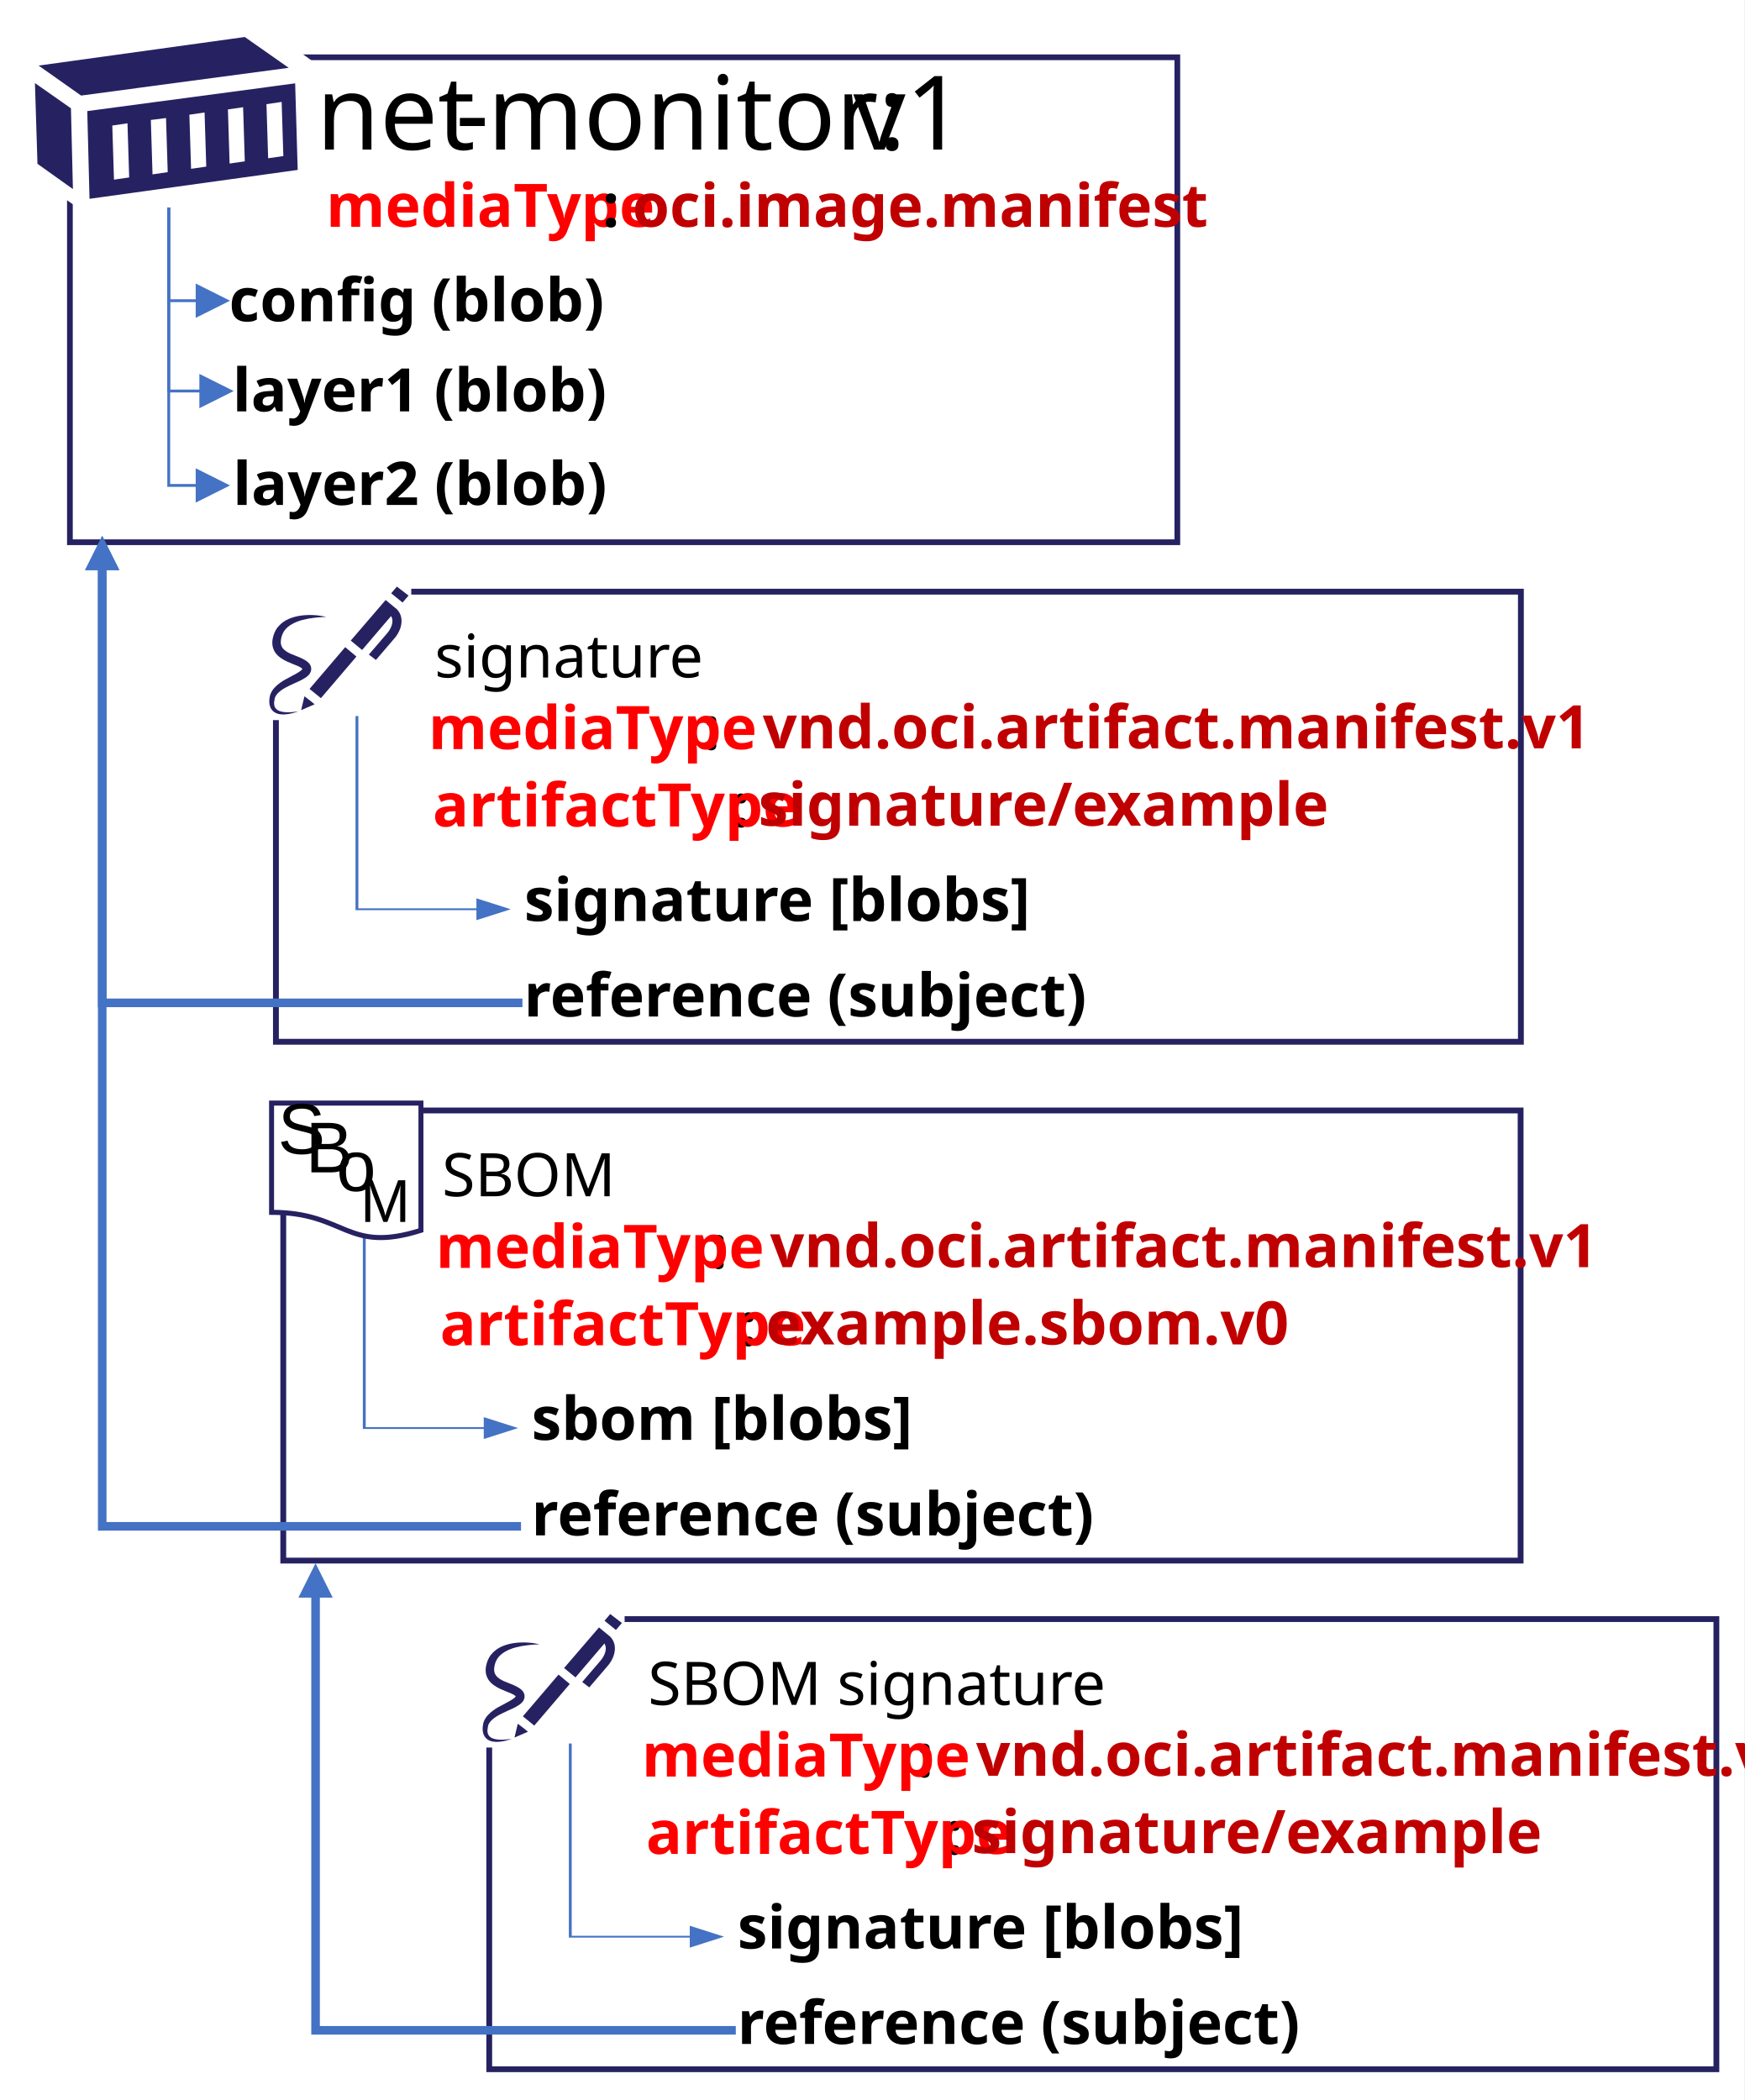
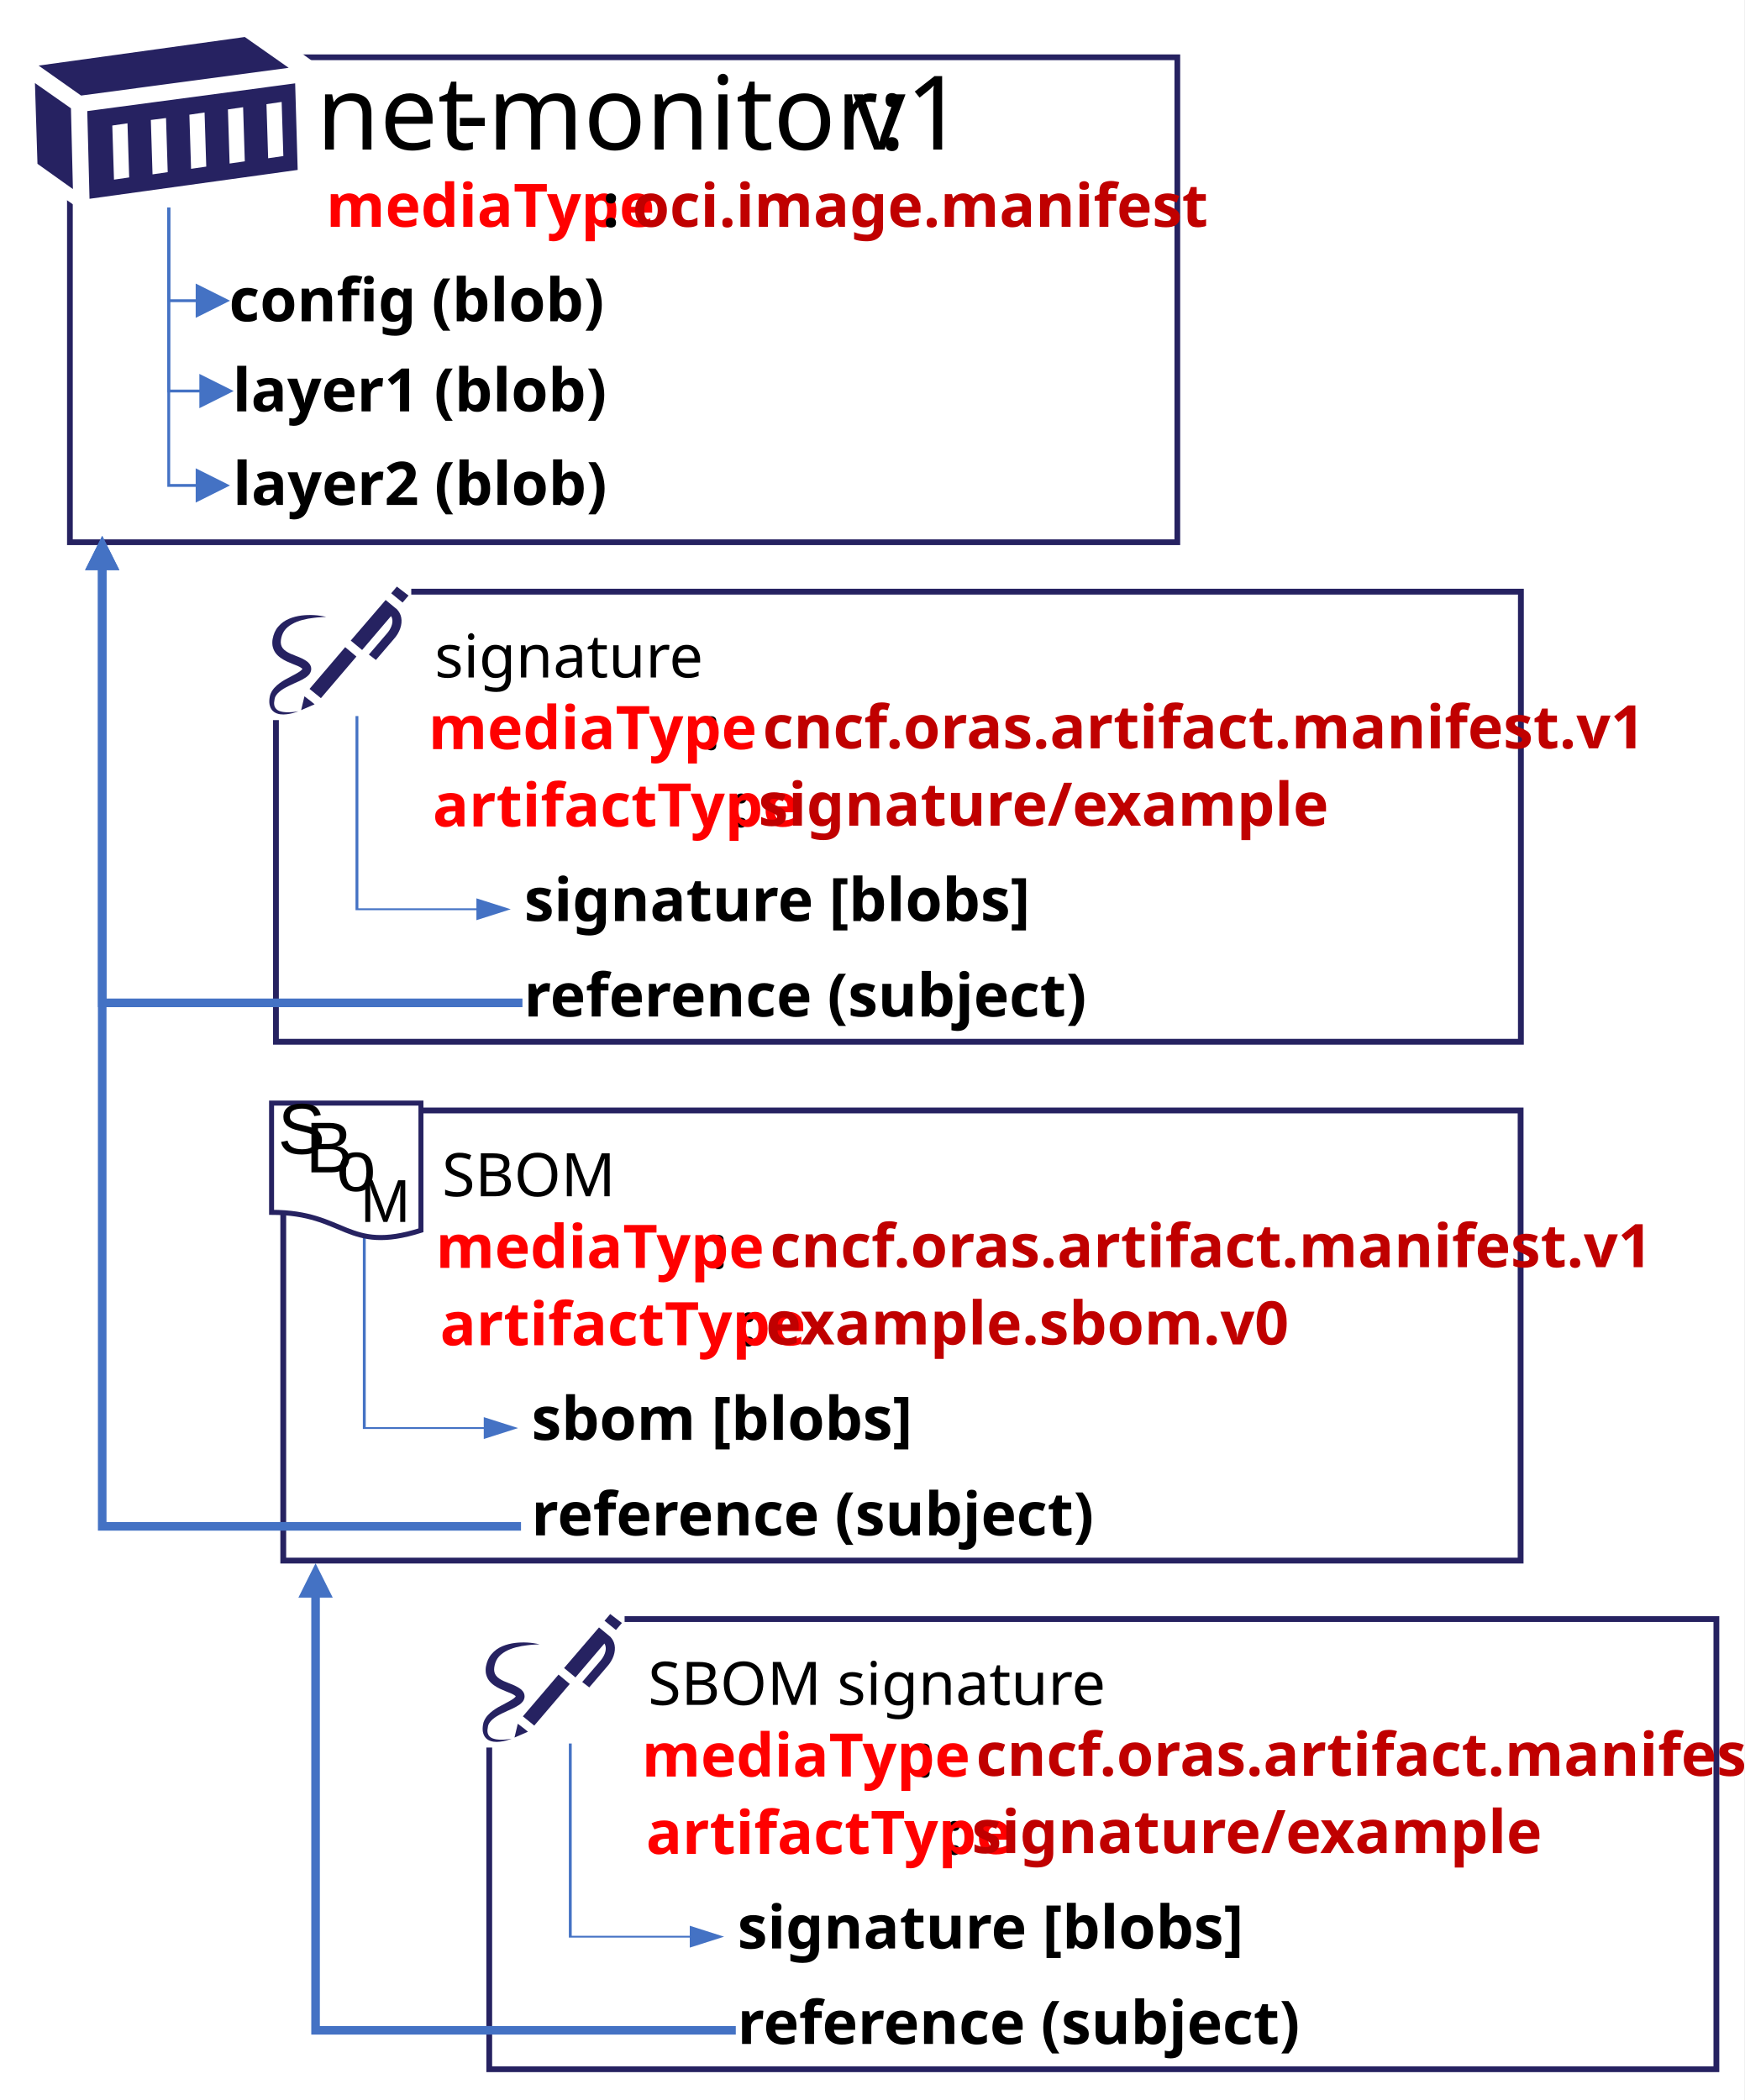
<svg xmlns="http://www.w3.org/2000/svg" width="107.516mm" height="129.47mm" viewBox="0 0 107.516 129.47" version="1.1" id="svg225314">
  <defs id="defs225311">
    <clipPath id="clip0-3-3">
      <rect x="591" y="357" width="33" height="33" id="rect213665-8" />
    </clipPath>
    <clipPath id="clip4-2">
      <rect x="575" y="162" width="33" height="33" id="rect9549-9" />
    </clipPath>
    <clipPath id="clip5-3">
      <rect x="575" y="162" width="33" height="33" id="rect9552-7" />
    </clipPath>
    <clipPath id="clip6-3">
      <rect x="574" y="162" width="35" height="33" id="rect9555-5" />
    </clipPath>
    <clipPath id="clip7-2">
      <rect x="574" y="162" width="35" height="33" id="rect9558-1" />
    </clipPath>
    <clipPath id="clip8-5">
      <rect x="574" y="162" width="34" height="33" id="rect9561-2" />
    </clipPath>
    <clipPath id="clip9-3">
      <rect x="574" y="162" width="34" height="33" id="rect9564-2" />
    </clipPath>
    <clipPath id="clip10-6">
      <rect x="574" y="162" width="34" height="33" id="rect9567-6" />
    </clipPath>
    <clipPath id="clip11-9">
      <rect x="574" y="162" width="34" height="33" id="rect9570-1" />
    </clipPath>
    <clipPath id="clip4">
      <rect x="575" y="162" width="33" height="33" id="rect9549" />
    </clipPath>
    <clipPath id="clip5">
      <rect x="575" y="162" width="33" height="33" id="rect9552" />
    </clipPath>
    <clipPath id="clip6">
      <rect x="574" y="162" width="35" height="33" id="rect9555" />
    </clipPath>
    <clipPath id="clip7">
      <rect x="574" y="162" width="35" height="33" id="rect9558" />
    </clipPath>
    <clipPath id="clip8">
      <rect x="574" y="162" width="34" height="33" id="rect9561" />
    </clipPath>
    <clipPath id="clip9">
      <rect x="574" y="162" width="34" height="33" id="rect9564" />
    </clipPath>
    <clipPath id="clip10">
      <rect x="574" y="162" width="34" height="33" id="rect9567" />
    </clipPath>
    <clipPath id="clip11">
      <rect x="574" y="162" width="34" height="33" id="rect9570" />
    </clipPath>
    <clipPath id="clip1">
      <rect x="518" y="30" width="62" height="42" id="rect9540" />
    </clipPath>
    <clipPath id="clip2">
      <rect x="518" y="30" width="62" height="42" id="rect9543" />
    </clipPath>
    <clipPath id="clip3">
      <rect x="518" y="20" width="62" height="62" id="rect9546" />
    </clipPath>
    <clipPath id="clip0">
      <rect x="915" y="110" width="107" height="241" id="rect226414" />
    </clipPath>
  </defs>
  <g id="layer1" transform="translate(-38.42966,-33.1641)">
    <rect x="38.43" y="33.164" width="107.516" height="129.47" fill="#ffffff" id="rect9575-4" style="stroke-width:0.376" />
    <g id="g223821" transform="matrix(0.2645833,0,0,0.2645833,-135.9638,106.912)">
      <path d="M 773.107,98.543 H 1058.999 V 203.434 H 773.107 Z" stroke="#262261" stroke-width="1.35" stroke-miterlimit="8" fill="#ffffff" fill-rule="evenodd" id="path9619-7" />
      <g clip-path="url(#clip4-2)" id="g9647" transform="translate(196.6422,-65.46528)">
        <g clip-path="url(#clip5-3)" id="g9645">
          <g clip-path="url(#clip6-3)" id="g9643">
            <g clip-path="url(#clip7-2)" id="g9641">
              <path d="m 183.097,267.726 h 34.064 v 31.935 h -34.064 z" fill="#ffffff" transform="matrix(1.00067,0,0,1,391.237,-105.726)" id="path9621" />
              <g clip-path="url(#clip8-5)" id="g9639">
                <g clip-path="url(#clip9-3)" id="g9637">
                  <g clip-path="url(#clip10-6)" id="g9635">
                    <g clip-path="url(#clip11-9)" id="g9633">
                      <path d="m 19.754,16.335 -2.49,-2.191 -7.902,9.728 2.523,2.158 z" fill="#262261" transform="matrix(1.05141,0,0,1,574.456,162.796)" id="path9623" />
                      <path d="M 9.562,26.66 8.234,25.598 7.503,28.818 10.491,27.457 Z" fill="#262261" transform="matrix(1.05141,0,0,1,574.456,162.796)" id="path9625" />
                      <path d="M 27.457,1.594 29.98,3.752 31.308,2.125 28.718,0.033 Z" fill="#262261" transform="matrix(1.05141,0,0,1,574.456,162.796)" id="path9627" />
                      <path d="m 22.51,15.87 1.561,1.262 3.951,-4.847 C 29.349,10.757 29.98,8.831 29.681,7.238 29.549,6.507 29.216,5.877 28.752,5.345 l -2.523,-2.191 -7.736,9.462 2.523,2.191 6.408,-7.902 c 0.133,0.199 0.232,0.432 0.266,0.697 0.199,0.996 -0.299,2.324 -1.195,3.386 z" fill="#262261" transform="matrix(1.05141,0,0,1,574.456,162.796)" id="path9629" />
                      <path d="m 1.693,25.93 c 0.066,-0.166 0.133,-0.332 0.232,-0.498 0.199,-0.332 0.432,-0.598 0.73,-0.863 0.564,-0.531 1.295,-0.963 2.058,-1.361 0.764,-0.398 1.56,-0.763 2.39,-1.162 0.398,-0.199 0.83,-0.432 1.262,-0.731 0.232,-0.133 0.432,-0.299 0.664,-0.531 0.232,-0.232 0.465,-0.498 0.598,-0.93 0.166,-0.398 0.133,-0.93 0,-1.295 C 9.495,18.161 9.23,17.862 8.997,17.629 8.499,17.198 8.034,16.965 7.603,16.733 6.74,16.301 5.91,16.036 5.146,15.671 4.416,15.305 3.785,14.907 3.42,14.376 3.054,13.878 2.922,13.214 3.021,12.483 3.121,11.72 3.353,10.989 3.752,10.358 4.582,9.097 6.142,8.267 7.802,7.802 8.632,7.57 9.495,7.404 10.392,7.304 10.823,7.238 11.288,7.204 11.72,7.171 12.151,7.138 12.616,7.105 13.081,7.105 11.288,6.64 9.429,6.54 7.57,6.773 6.64,6.906 5.71,7.138 4.814,7.537 3.918,7.935 3.088,8.533 2.424,9.363 2.092,9.761 1.826,10.226 1.627,10.691 c -0.199,0.498 -0.332,0.963 -0.432,1.494 -0.1,0.531 -0.1,1.062 -0.033,1.627 0.1,0.564 0.299,1.129 0.631,1.627 0.332,0.498 0.73,0.863 1.162,1.195 0.432,0.332 0.863,0.564 1.295,0.797 0.863,0.431 1.726,0.763 2.49,1.095 0.365,0.166 0.697,0.365 0.896,0.531 0.1,0.066 0.133,0.133 0.133,0.166 0,0.033 0,0 0,0 0,0 -0.033,0.1 -0.133,0.199 -0.1,0.1 -0.232,0.199 -0.365,0.332 -0.299,0.232 -0.664,0.431 -1.029,0.664 -0.764,0.432 -1.56,0.863 -2.357,1.328 -0.797,0.498 -1.594,1.062 -2.258,1.826 -0.332,0.365 -0.631,0.83 -0.83,1.295 -0.1,0.232 -0.199,0.498 -0.232,0.764 -0.066,0.266 -0.066,0.498 -0.1,0.73 -0.033,0.498 -0.033,0.996 0.133,1.527 0.133,0.498 0.432,0.996 0.863,1.328 0.432,0.332 0.93,0.498 1.394,0.564 0.498,0.066 0.963,0.066 1.428,0 C 5.212,29.681 6.076,29.416 6.906,29.084 6.009,29.25 5.113,29.349 4.25,29.316 3.818,29.283 3.386,29.25 2.988,29.117 2.59,29.017 2.224,28.818 1.992,28.552 1.494,28.054 1.428,27.258 1.594,26.461 c 0,-0.133 0.066,-0.365 0.1,-0.531 z" fill="#262261" transform="matrix(1.05141,0,0,1,574.456,162.796)" id="path9631" />
                    </g>
                  </g>
                </g>
              </g>
            </g>
          </g>
        </g>
      </g>
      <text font-family="Calibri, Calibri_MSFontService, sans-serif" font-weight="400" font-size="14px" id="text9657-4" x="810.1" y="118.535">SBOM signature</text>
      <path d="m 821.154,172.762 h -29.5 v -45.232 h 0.666 v 45.02 l -0.333,-0.213 h 29.167 z m -1.333,-2.761 8,2.549 -8,2.549 z" fill="#4472c4" id="path9659-2" style="stroke-width:0.798" />
      <text xml:space="preserve" style="font-style:normal;font-weight:normal;font-size:40px;line-height:1.25;font-family:sans-serif;fill:#000000;fill-opacity:1;stroke:none" x="916.951" y="209.636" id="text13215-5">
        <tspan id="tspan13213-0" x="916.951" y="209.636"> </tspan>
      </text>
      <text font-family="Calibri, Calibri_MSFontService, sans-serif" font-weight="400" font-size="14px" id="text75456-7-31" x="791.782" y="175.299">
        <tspan font-size="14px" x="830.949" y="175.299" id="tspan75448-7-1" style="font-weight:bold">signature [blobs]</tspan>
      </text>
      <text font-family="Calibri, Calibri_MSFontService, sans-serif" font-weight="400" font-size="14px" id="text75456-7-6-41" x="791.75" y="197.547">
        <tspan font-size="14px" x="830.916" y="197.547" id="tspan75448-7-2-9" style="font-weight:bold">reference (subject)</tspan>
      </text>
      <g id="g202427-7" transform="translate(190.5331,-58.84173)">
        <text fill="#ff0000" font-family="Calibri, Calibri_MSFontService, sans-serif" font-weight="700" font-size="14px" id="text9617-2-6-4" x="624.639" y="212.201">
          <tspan fill="#000000" font-size="14px" x="688.972" y="212.201" id="tspan9613-6-8-3">:</tspan>
        </text>
        <text fill="#ff0000" font-family="Calibri, Calibri_MSFontService, sans-serif" font-weight="700" font-size="14px" id="text9617-2-8-2" x="619.083" y="212.093">artifactType<tspan fill="#000000" font-size="14px" x="683.416" y="212.093" id="tspan9613-6-2-2" />
        </text>
        <text fill="#ff0000" font-family="Calibri, Calibri_MSFontService, sans-serif" font-weight="700" font-size="14px" id="text9617-2-8-9-0" x="623.649" y="211.915">
          <tspan fill="#c00000" font-size="14px" x="694.982" y="211.915" id="tspan9615-5-0-7-8">signature/example</tspan>
        </text>
      </g>
      <g id="g202427-6-8" transform="translate(189.547,-76.86281)">
        <text fill="#ff0000" font-family="Calibri, Calibri_MSFontService, sans-serif" font-weight="700" font-size="14px" id="text9617-2-6-3-9" x="618.639" y="212.201">
          <tspan fill="#000000" font-size="14px" x="682.972" y="212.201" id="tspan9613-6-8-2-9">:</tspan>
        </text>
        <text fill="#ff0000" font-family="Calibri, Calibri_MSFontService, sans-serif" font-weight="700" font-size="14px" id="text9617-2-8-5-09" x="619.083" y="212.093">mediaType</text>
        <text fill="#ff0000" font-family="Calibri, Calibri_MSFontService, sans-serif" font-weight="700" font-size="14px" id="text9617-2-8-9-9-1" x="625.649" y="211.915">
-           <tspan fill="#c00000" font-size="14px" x="696.982" y="211.915" id="tspan9615-5-0-7-0-1">vnd.oci.artifact.manifest.v1</tspan>
+           <tspan fill="#c00000" font-size="14px" x="696.982" y="211.915" id="tspan9615-5-0-7-0-1">cncf.oras.artifact.manifest.v1</tspan>
        </text>
      </g>
    </g>
    <path d="m 67.763,101.231 3.463,2.499 c 0.048,2.236 0.094,4.471 0.143,6.707 l -15.201,1.907 -3.041,-2.104 c -0.048,-2.279 0.046,-4.822 0,-7.101 z" fill="#ffffff" fill-rule="evenodd" id="path9587" style="stroke-width:0.265" />
    <path d="M 83.785,158.601 H 57.617 v -27.294 h 0.529 v 27.029 L 57.881,158.072 h 25.904 z m -26.962,-26.941 1.058,-2.117 1.058,2.117 z" fill="#4472c4" id="path9679" style="stroke-width:0.265" />
    <g id="g222114" transform="matrix(0.2645833,0,0,0.2645833,-117.2897,84.87966)">
      <path d="M 654.538,63.299 H 942.809 V 168.185 H 654.538 Z" stroke="#262261" stroke-width="1.356" stroke-miterlimit="8" fill="#ffffff" fill-rule="evenodd" id="path9619-6" />
      <text font-family="Calibri, Calibri_MSFontService, sans-serif" font-weight="400" font-size="14px" id="text9657-7" x="691.528" y="83.288">SBOM</text>
      <path d="M 702.582,137.515 H 673.082 V 92.283 h 0.666 v 45.02 l -0.333,-0.213 h 29.167 z m -1.333,-2.761 8,2.549 -8,2.549 z" fill="#4472c4" id="path9659-9" style="stroke-width:0.798" />
      <text font-family="Calibri, Calibri_MSFontService, sans-serif" font-weight="400" font-size="14px" id="text75456-7-3" x="673.21" y="140.053">
        <tspan font-size="14px" x="712.377" y="140.053" id="tspan75448-7-6" style="font-weight:bold">sbom [blobs]</tspan>
      </text>
      <text font-family="Calibri, Calibri_MSFontService, sans-serif" font-weight="400" font-size="14px" id="text75456-7-6-4" x="673.178" y="162.3">
        <tspan font-size="14px" x="712.344" y="162.3" id="tspan75448-7-2-8" style="font-weight:bold">reference (subject)</tspan>
      </text>
      <g id="g202427-9" transform="translate(71.96104,-94.08863)">
        <text fill="#ff0000" font-family="Calibri, Calibri_MSFontService, sans-serif" font-weight="700" font-size="14px" id="text9617-2-6-9" x="624.639" y="212.201">
          <tspan fill="#000000" font-size="14px" x="688.972" y="212.201" id="tspan9613-6-8-8">:</tspan>
        </text>
        <text fill="#ff0000" font-family="Calibri, Calibri_MSFontService, sans-serif" font-weight="700" font-size="14px" id="text9617-2-8-3" x="619.083" y="212.093">artifactType<tspan fill="#000000" font-size="14px" x="683.416" y="212.093" id="tspan9613-6-2-5" />
        </text>
        <text fill="#ff0000" font-family="Calibri, Calibri_MSFontService, sans-serif" font-weight="700" font-size="14px" id="text9617-2-8-9-6" x="623.649" y="211.915">
          <tspan fill="#c00000" font-size="14px" x="694.982" y="211.915" id="tspan9615-5-0-7-5">example.sbom.v0</tspan>
        </text>
      </g>
      <g id="g202427-6-1" transform="translate(70.97495,-112.1097)">
        <text fill="#ff0000" font-family="Calibri, Calibri_MSFontService, sans-serif" font-weight="700" font-size="14px" id="text9617-2-6-3-1" x="618.639" y="212.201">
          <tspan fill="#000000" font-size="14px" x="682.972" y="212.201" id="tspan9613-6-8-2-2">:</tspan>
        </text>
        <text fill="#ff0000" font-family="Calibri, Calibri_MSFontService, sans-serif" font-weight="700" font-size="14px" id="text9617-2-8-5-0" x="619.083" y="212.093">mediaType</text>
        <text fill="#ff0000" font-family="Calibri, Calibri_MSFontService, sans-serif" font-weight="700" font-size="14px" id="text9617-2-8-9-9-3" x="625.649" y="211.915">
-           <tspan fill="#c00000" font-size="14px" x="696.982" y="211.915" id="tspan9615-5-0-7-0-3">vnd.oci.artifact.manifest.v1</tspan>
+           <tspan fill="#c00000" font-size="14px" x="696.982" y="211.915" id="tspan9615-5-0-7-0-3">cncf.oras.artifact.manifest.v1</tspan>
        </text>
      </g>
      <g clip-path="url(#clip0-3-3)" transform="matrix(1.421753,0,0,1.443047,-195.3721,-461.9716)" id="g213680-5">
        <path d="M 0,0 H 24.444 V 17.643 C 12.222,17.643 12.222,24.365 0,20.546 Z" stroke="#262261" stroke-width="0.815" stroke-miterlimit="8" fill="#ffffff" fill-rule="evenodd" transform="matrix(-1.00134,0,0,1,620.351,362.806)" id="path213670-4" />
        <text font-family="Calibri, Calibri_MSFontService, Arial" font-weight="400" font-size="19px" transform="matrix(0.611933,0,0,0.611111,596.912,371)" id="text213678-8">S<tspan font-size="19px" x="7.415" y="4.909" id="tspan213672-7">B</tspan>
          <tspan font-size="19px" x="15.682" y="9.818" id="tspan213674-8">o</tspan>
          <tspan font-size="16px" x="22.086" y="18" id="tspan213676-8">M</tspan>
        </text>
      </g>
    </g>
    <path d="m 42.739,36.696 h 68.262 v 29.898 H 42.739 Z" stroke="#262261" stroke-width="0.353" stroke-miterlimit="8" fill="#ffffff" fill-rule="evenodd" id="path9577" />
    <text font-family="Calibri, Calibri_MSFontService, sans-serif" font-weight="400" font-size="6.35px" id="text9585" x="57.917" y="42.387" style="stroke-width:0.265">net<tspan font-size="6.35px" x="66.527" y="42.387" id="tspan9579" style="stroke-width:0.07">-</tspan>
      <tspan font-size="6.35px" x="68.467" y="42.387" id="tspan9581" style="stroke-width:0.07">monitor:</tspan>
      <tspan font-size="6.35px" x="91.027" y="42.387" id="tspan9583" style="stroke-width:0.07">v1</tspan>
    </text>
    <path d="m 54.612,34.712 3.463,2.499 c 0.048,2.236 0.094,4.471 0.143,6.707 l -15.201,1.907 -3.041,-2.104 c -0.048,-2.279 0.045,-4.822 0,-7.101 z" fill="#ffffff" fill-rule="evenodd" id="path9587-6" style="stroke-width:0.265" />
    <g clip-path="url(#clip1)" id="g9599" transform="matrix(0.2645833,0,0,0.2645833,-96.55744,26.77636)">
      <g clip-path="url(#clip2)" id="g9597">
        <g clip-path="url(#clip3)" id="g9595">
          <path d="M 60.724,43.328 60.142,23.151 12.352,29.618 12.869,50.053 Z m -3.686,-15.844 0.388,12.61 -3.492,0.517 -0.388,-12.61 z m -8.86,1.229 0.388,12.61 -3.492,0.517 -0.388,-12.61 z m -8.86,1.229 0.388,12.61 -3.492,0.517 -0.388,-12.61 z m -8.86,1.293 0.388,12.61 -3.492,0.517 -0.388,-12.675 z m -8.86,1.229 0.388,12.61 -3.492,0.517 -0.388,-12.61 z" fill="#262261" transform="matrix(1.01346,0,0,1,518,20.4118)" id="path9589" />
          <path d="M 0.905,41.905 9.054,47.79 8.601,28.971 0.323,23.087 Z" fill="#262261" transform="matrix(1.01346,0,0,1,518,20.4118)" id="path9591" />
          <path d="M 58.654,19.53 48.566,12.352 1.164,19.012 10.929,25.997 Z" fill="#262261" transform="matrix(1.01346,0,0,1,518,20.4118)" id="path9593" />
        </g>
      </g>
    </g>
    <text font-family="Calibri, Calibri_MSFontService, sans-serif" font-weight="700" font-size="3.704px" id="text9603" x="52.77" y="58.526" style="stroke-width:0.265">layer1 (blob)<tspan font-size="3.704px" x="52.542" y="64.347" id="tspan9601" style="stroke-width:0.07" />
    </text>
    <path d="m 51.072,57.361 h -2.329 v -11.403 h 0.176 v 11.315 l -0.088,-0.088 h 2.241 z m -0.353,-1.146 2.117,1.058 -2.117,1.058 z" fill="#4472c4" id="path9605" style="stroke-width:0.265" />
    <path d="m 50.845,63.181 h -2.102 v -17.222 h 0.176 v 17.134 l -0.088,-0.088 h 2.013 z m -0.353,-1.146 2.117,1.058 -2.117,1.058 z" fill="#4472c4" id="path9607" style="stroke-width:0.265" />
    <text font-family="Calibri, Calibri_MSFontService, sans-serif" font-weight="700" font-size="3.704px" id="text9609" x="52.542" y="52.97" style="stroke-width:0.265">config (blob)</text>
    <path d="m 50.845,51.792 h -2.102 v -5.833 h 0.176 v 5.745 l -0.088,-0.088 h 2.013 z m -0.353,-1.147 2.117,1.058 -2.117,1.058 z" fill="#4472c4" id="path9611" style="stroke-width:0.265" />
    <text fill="#ff0000" font-family="Calibri, Calibri_MSFontService, sans-serif" font-weight="700" font-size="3.704px" id="text9617" x="58.537" y="47.149" style="stroke-width:0.265">mediaType<tspan fill="#000000" font-size="3.704px" x="75.559" y="47.149" id="tspan9613" style="stroke-width:0.07">:</tspan>
      <tspan fill="#c00000" font-size="3.704px" x="77.411" y="47.149" id="tspan9615" style="stroke-width:0.07">oci.image.manifest</tspan>
    </text>
    <path d="M 55.438,69.642 H 132.179 V 97.392 H 55.438 Z" stroke="#262261" stroke-width="0.36" stroke-miterlimit="8" fill="#ffffff" fill-rule="evenodd" id="path9619" />
    <g clip-path="url(#clip4)" id="g9647-3" transform="matrix(0.2645833,0,0,0.2645833,-97.08661,26.24719)">
      <g clip-path="url(#clip5)" id="g9645-2">
        <g clip-path="url(#clip6)" id="g9643-7">
          <g clip-path="url(#clip7)" id="g9641-8">
            <path d="m 183.097,267.726 h 34.064 v 31.935 h -34.064 z" fill="#ffffff" transform="matrix(1.00067,0,0,1,391.237,-105.726)" id="path9621-3" />
            <g clip-path="url(#clip8)" id="g9639-1">
              <g clip-path="url(#clip9)" id="g9637-6">
                <g clip-path="url(#clip10)" id="g9635-1">
                  <g clip-path="url(#clip11)" id="g9633-2">
                    <path d="m 19.754,16.335 -2.49,-2.191 -7.902,9.728 2.523,2.158 z" fill="#262261" transform="matrix(1.05141,0,0,1,574.456,162.796)" id="path9623-2" />
                    <path d="M 9.562,26.66 8.234,25.598 7.503,28.818 10.491,27.457 Z" fill="#262261" transform="matrix(1.05141,0,0,1,574.456,162.796)" id="path9625-2" />
                    <path d="M 27.457,1.594 29.98,3.752 31.308,2.125 28.718,0.033 Z" fill="#262261" transform="matrix(1.05141,0,0,1,574.456,162.796)" id="path9627-9" />
                    <path d="m 22.51,15.87 1.561,1.262 3.951,-4.847 C 29.349,10.757 29.98,8.831 29.681,7.238 29.549,6.507 29.216,5.877 28.752,5.345 l -2.523,-2.191 -7.736,9.462 2.523,2.191 6.408,-7.902 c 0.133,0.199 0.232,0.432 0.266,0.697 0.199,0.996 -0.299,2.324 -1.195,3.386 z" fill="#262261" transform="matrix(1.05141,0,0,1,574.456,162.796)" id="path9629-3" />
                    <path d="m 1.693,25.93 c 0.066,-0.166 0.133,-0.332 0.232,-0.498 0.199,-0.332 0.432,-0.598 0.73,-0.863 0.564,-0.531 1.295,-0.963 2.058,-1.361 0.764,-0.398 1.56,-0.763 2.39,-1.162 0.398,-0.199 0.83,-0.432 1.262,-0.731 0.232,-0.133 0.432,-0.299 0.664,-0.531 0.232,-0.232 0.465,-0.498 0.598,-0.93 0.166,-0.398 0.133,-0.93 0,-1.295 C 9.495,18.161 9.23,17.862 8.997,17.629 8.499,17.198 8.034,16.965 7.603,16.733 6.74,16.301 5.91,16.036 5.146,15.671 4.416,15.305 3.785,14.907 3.42,14.376 3.054,13.878 2.922,13.214 3.021,12.483 3.121,11.72 3.353,10.989 3.752,10.358 4.582,9.097 6.142,8.267 7.802,7.802 8.632,7.57 9.495,7.404 10.392,7.304 10.823,7.238 11.288,7.204 11.72,7.171 12.151,7.138 12.616,7.105 13.081,7.105 11.288,6.64 9.429,6.54 7.57,6.773 6.64,6.906 5.71,7.138 4.814,7.537 3.918,7.935 3.088,8.533 2.424,9.363 2.092,9.761 1.826,10.226 1.627,10.691 c -0.199,0.498 -0.332,0.963 -0.432,1.494 -0.1,0.531 -0.1,1.062 -0.033,1.627 0.1,0.564 0.299,1.129 0.631,1.627 0.332,0.498 0.73,0.863 1.162,1.195 0.432,0.332 0.863,0.564 1.295,0.797 0.863,0.431 1.726,0.763 2.49,1.095 0.365,0.166 0.697,0.365 0.896,0.531 0.1,0.066 0.133,0.133 0.133,0.166 0,0.033 0,0 0,0 0,0 -0.033,0.1 -0.133,0.199 -0.1,0.1 -0.232,0.199 -0.365,0.332 -0.299,0.232 -0.664,0.431 -1.029,0.664 -0.764,0.432 -1.56,0.863 -2.357,1.328 -0.797,0.498 -1.594,1.062 -2.258,1.826 -0.332,0.365 -0.631,0.83 -0.83,1.295 -0.1,0.232 -0.199,0.498 -0.232,0.764 -0.066,0.266 -0.066,0.498 -0.1,0.73 -0.033,0.498 -0.033,0.996 0.133,1.527 0.133,0.498 0.432,0.996 0.863,1.328 0.432,0.332 0.93,0.498 1.394,0.564 0.498,0.066 0.963,0.066 1.428,0 C 5.212,29.681 6.076,29.416 6.906,29.084 6.009,29.25 5.113,29.349 4.25,29.316 3.818,29.283 3.386,29.25 2.988,29.117 2.59,29.017 2.224,28.818 1.992,28.552 1.494,28.054 1.428,27.258 1.594,26.461 c 0,-0.133 0.066,-0.365 0.1,-0.531 z" fill="#262261" transform="matrix(1.05141,0,0,1,574.456,162.796)" id="path9631-2" />
                  </g>
                </g>
              </g>
            </g>
          </g>
        </g>
      </g>
    </g>
    <text font-family="Calibri, Calibri_MSFontService, sans-serif" font-weight="400" font-size="3.704px" id="text9657" x="65.224" y="74.931" style="stroke-width:0.265">signature</text>
    <path d="m 68.149,89.278 h -7.805 v -11.968 h 0.176 v 11.911 l -0.088,-0.056 h 7.717 z m -0.353,-0.73 2.117,0.674 -2.117,0.674 z" fill="#4472c4" id="path9659" style="stroke-width:0.211" />
    <path d="m 70.634,95.257 h -26.168 v -27.294 h 0.529 v 27.029 l -0.265,-0.265 h 25.904 z m -26.962,-26.941 1.058,-2.117 1.058,2.117 z" fill="#4472c4" id="path9679-5" style="stroke-width:0.265" />
    <text xml:space="preserve" style="font-style:normal;font-weight:normal;font-size:10.583px;line-height:1.25;font-family:sans-serif;fill:#000000;fill-opacity:1;stroke:none;stroke-width:0.265" x="93.495" y="99.034" id="text13215">
      <tspan id="tspan13213" x="93.495" y="99.034" style="stroke-width:0.265"> </tspan>
    </text>
    <text font-family="Calibri, Calibri_MSFontService, sans-serif" font-weight="700" font-size="3.704px" id="text70671-3" x="52.79" y="64.294" style="stroke-width:0.265">layer2 (blob)</text>
    <text font-family="Calibri, Calibri_MSFontService, sans-serif" font-weight="400" font-size="3.704px" id="text75456-7" x="60.377" y="89.95" style="stroke-width:0.265">
      <tspan font-size="3.704px" x="70.74" y="89.95" id="tspan75448-7" style="font-weight:bold;stroke-width:0.07">signature [blobs]</tspan>
    </text>
    <text font-family="Calibri, Calibri_MSFontService, sans-serif" font-weight="400" font-size="3.704px" id="text75456-7-6" x="60.369" y="95.836" style="stroke-width:0.265">
      <tspan font-size="3.704px" x="70.732" y="95.836" id="tspan75448-7-2" style="font-weight:bold;stroke-width:0.07">reference (subject)</tspan>
    </text>
    <g id="g202427" transform="matrix(0.2645833,0,0,0.2645833,-98.70298,27.99967)">
      <text fill="#ff0000" font-family="Calibri, Calibri_MSFontService, sans-serif" font-weight="700" font-size="14px" id="text9617-2-6" x="624.639" y="212.201">
        <tspan fill="#000000" font-size="14px" x="688.972" y="212.201" id="tspan9613-6-8">:</tspan>
      </text>
      <text fill="#ff0000" font-family="Calibri, Calibri_MSFontService, sans-serif" font-weight="700" font-size="14px" id="text9617-2-8" x="619.083" y="212.093">artifactType<tspan fill="#000000" font-size="14px" x="683.416" y="212.093" id="tspan9613-6-2" />
      </text>
      <text fill="#ff0000" font-family="Calibri, Calibri_MSFontService, sans-serif" font-weight="700" font-size="14px" id="text9617-2-8-9" x="623.649" y="211.915">
        <tspan fill="#c00000" font-size="14px" x="694.982" y="211.915" id="tspan9615-5-0-7">signature/example</tspan>
      </text>
    </g>
    <g id="g202427-6" transform="matrix(0.2645833,0,0,0.2645833,-98.96389,23.23159)">
      <text fill="#ff0000" font-family="Calibri, Calibri_MSFontService, sans-serif" font-weight="700" font-size="14px" id="text9617-2-6-3" x="618.639" y="212.201">
        <tspan fill="#000000" font-size="14px" x="682.972" y="212.201" id="tspan9613-6-8-2">:</tspan>
      </text>
      <text fill="#ff0000" font-family="Calibri, Calibri_MSFontService, sans-serif" font-weight="700" font-size="14px" id="text9617-2-8-5" x="619.083" y="212.093">mediaType</text>
      <text fill="#ff0000" font-family="Calibri, Calibri_MSFontService, sans-serif" font-weight="700" font-size="14px" id="text9617-2-8-9-9" x="625.649" y="211.915">
-         <tspan fill="#c00000" font-size="14px" x="696.982" y="211.915" id="tspan9615-5-0-7-0">vnd.oci.artifact.manifest.v1</tspan>
+         <tspan fill="#c00000" font-size="14px" x="696.982" y="211.915" id="tspan9615-5-0-7-0">cncf.oras.artifact.manifest.v1</tspan>
      </text>
    </g>
    <g clip-path="url(#clip0)" transform="matrix(0.2645833,0,0,0.2645833,-199.7449,34.71386)" id="g226421">
      <path d="M 1021.57,350.804 H 923 V 125.667 h 2 v 224.137 l -1,-1 h 97.57 z M 920,127 l 4,-8 4,8 z" fill="#4472c4" id="path226419" />
    </g>
  </g>
</svg>
